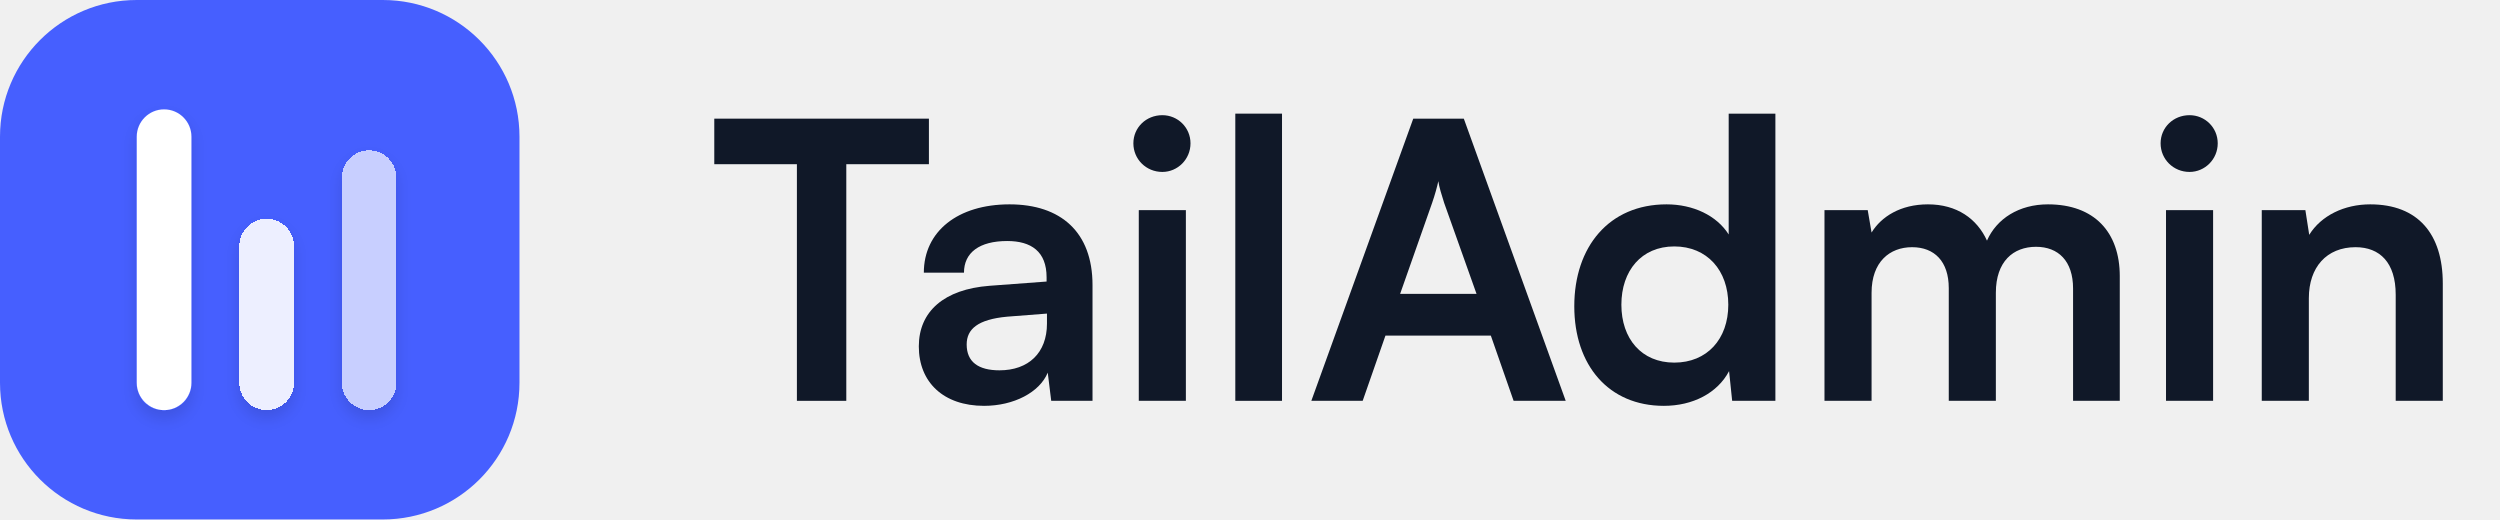
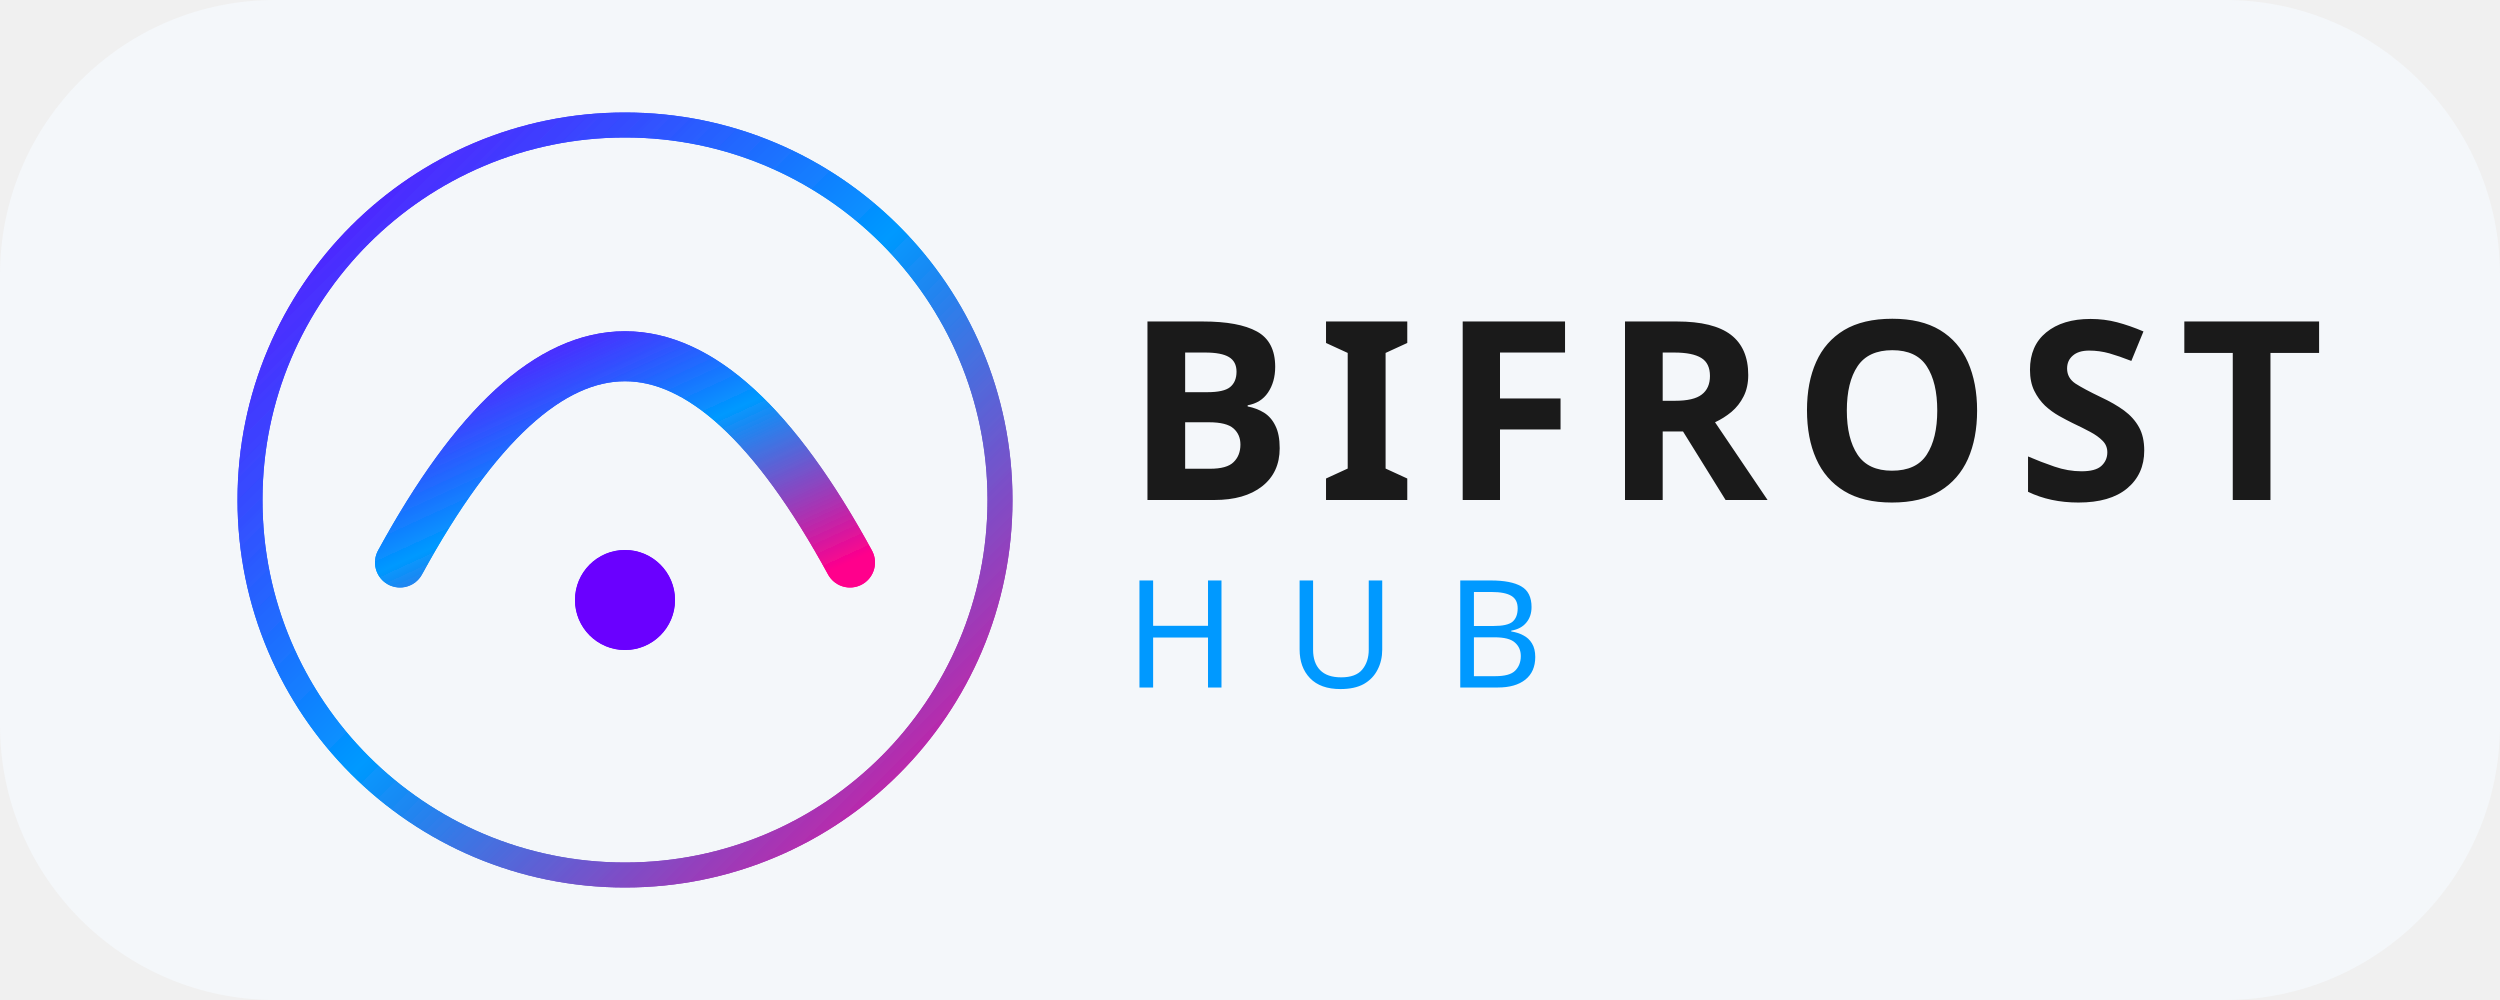
- <svg xmlns="http://www.w3.org/2000/svg" width="154" height="32" viewBox="0 0 154 32" fill="none">
-   <path d="M0 8.421C0 3.77 3.77 0 8.421 0H23.579C28.23 0 32 3.77 32 8.421V23.579C32 28.23 28.23 32 23.579 32H8.421C3.77 32 0 28.23 0 23.579V8.421Z" fill="#465FFF" />
-   <g filter="url(#filter0_d_1624_24907)">
-     <path d="M8.424 8.422C8.424 7.491 9.178 6.737 10.108 6.737V6.737C11.038 6.737 11.792 7.491 11.792 8.422V23.579C11.792 24.51 11.038 25.264 10.108 25.264V25.264C9.178 25.264 8.424 24.51 8.424 23.579V8.422Z" fill="white" />
-   </g>
-   <g filter="url(#filter1_d_1624_24907)">
-     <path d="M14.742 15.157C14.742 14.227 15.496 13.473 16.426 13.473V13.473C17.357 13.473 18.111 14.227 18.111 15.157V23.578C18.111 24.508 17.357 25.262 16.426 25.262V25.262C15.496 25.262 14.742 24.508 14.742 23.578V15.157Z" fill="white" fill-opacity="0.9" shape-rendering="crispEdges" />
-   </g>
-   <g filter="url(#filter2_d_1624_24907)">
-     <path d="M21.055 10.946C21.055 10.016 21.809 9.262 22.739 9.262V9.262C23.669 9.262 24.423 10.016 24.423 10.946V23.578C24.423 24.508 23.669 25.262 22.739 25.262V25.262C21.809 25.262 21.055 24.508 21.055 23.578V10.946Z" fill="white" fill-opacity="0.7" shape-rendering="crispEdges" />
-   </g>
-   <path d="M44 10.115H49.089V24.691H52.132V10.115H57.221V7.309H44V10.115Z" fill="#101828" />
-   <path d="M60.617 25C62.448 25 64.042 24.168 64.541 22.955L64.755 24.691H67.299V17.558C67.299 14.3 65.349 12.588 62.187 12.588C59.001 12.588 56.908 14.252 56.908 16.797H59.381C59.381 15.56 60.332 14.847 62.044 14.847C63.519 14.847 64.47 15.489 64.47 17.082V17.343L60.95 17.605C58.168 17.819 56.599 19.174 56.599 21.338C56.599 23.549 58.121 25 60.617 25ZM61.569 22.812C60.261 22.812 59.547 22.289 59.547 21.219C59.547 20.268 60.237 19.674 62.044 19.507L64.493 19.317V19.935C64.493 21.742 63.352 22.812 61.569 22.812Z" fill="#101828" />
-   <path d="M71.6 10.591C72.551 10.591 73.335 9.806 73.335 8.831C73.335 7.856 72.551 7.095 71.6 7.095C70.601 7.095 69.816 7.856 69.816 8.831C69.816 9.806 70.601 10.591 71.6 10.591ZM70.149 24.691H73.05V12.944H70.149V24.691Z" fill="#101828" />
-   <path d="M78.972 24.691V7H76.095V24.691H78.972Z" fill="#101828" />
-   <path d="M83.941 24.691L85.344 20.672H91.835L93.238 24.691H96.448L90.171 7.309H87.056L80.778 24.691H83.941ZM88.221 12.493C88.387 12.017 88.53 11.494 88.601 11.161C88.649 11.518 88.815 12.041 88.958 12.493L90.955 18.104H86.247L88.221 12.493Z" fill="#101828" />
-   <path d="M102.493 25C104.276 25 105.798 24.215 106.511 22.86L106.701 24.691H109.364V7H106.487V14.443C105.75 13.277 104.3 12.588 102.659 12.588C99.116 12.588 96.976 15.203 96.976 18.865C96.976 22.503 99.092 25 102.493 25ZM103.135 22.337C101.113 22.337 99.877 20.863 99.877 18.77C99.877 16.678 101.113 15.18 103.135 15.18C105.156 15.18 106.463 16.654 106.463 18.77C106.463 20.886 105.156 22.337 103.135 22.337Z" fill="#101828" />
-   <path d="M115.289 24.691V18.033C115.289 16.131 116.406 15.227 117.785 15.227C119.164 15.227 120.044 16.107 120.044 17.748V24.691H122.945V18.033C122.945 16.107 124.015 15.203 125.418 15.203C126.797 15.203 127.701 16.083 127.701 17.771V24.691H130.578V17.011C130.578 14.3 129.008 12.588 126.155 12.588C124.372 12.588 122.993 13.468 122.398 14.823C121.78 13.468 120.543 12.588 118.76 12.588C117.072 12.588 115.883 13.349 115.289 14.324L115.051 12.944H112.388V24.691H115.289Z" fill="#101828" />
-   <path d="M134.876 10.591C135.827 10.591 136.612 9.806 136.612 8.831C136.612 7.856 135.827 7.095 134.876 7.095C133.877 7.095 133.093 7.856 133.093 8.831C133.093 9.806 133.877 10.591 134.876 10.591ZM133.426 24.691H136.327V12.944H133.426V24.691Z" fill="#101828" />
-   <path d="M142.225 24.691V18.366C142.225 16.464 143.318 15.227 145.102 15.227C146.6 15.227 147.575 16.178 147.575 18.152V24.691H150.476V17.462C150.476 14.419 148.954 12.588 146.005 12.588C144.412 12.588 142.985 13.277 142.248 14.466L142.011 12.944H139.324V24.691H142.225Z" fill="#101828" />
+ <svg xmlns="http://www.w3.org/2000/svg" width="200" height="80" viewBox="0 0 200 80">
  <defs>
-     <filter id="filter0_d_1624_24907" x="7.424" y="6.237" width="5.368" height="20.526" filterUnits="userSpaceOnUse" color-interpolation-filters="sRGB">
-       <feFlood flood-opacity="0" result="BackgroundImageFix" />
-       <feColorMatrix in="SourceAlpha" type="matrix" values="0 0 0 0 0 0 0 0 0 0 0 0 0 0 0 0 0 0 127 0" result="hardAlpha" />
-       <feOffset dy="0.5" />
-       <feGaussianBlur stdDeviation="0.5" />
-       <feComposite in2="hardAlpha" operator="out" />
-       <feColorMatrix type="matrix" values="0 0 0 0 0 0 0 0 0 0 0 0 0 0 0 0 0 0 0.12 0" />
-       <feBlend mode="normal" in2="BackgroundImageFix" result="effect1_dropShadow_1624_24907" />
-       <feBlend mode="normal" in="SourceGraphic" in2="effect1_dropShadow_1624_24907" result="shape" />
-     </filter>
-     <filter id="filter1_d_1624_24907" x="13.742" y="12.973" width="5.368" height="13.79" filterUnits="userSpaceOnUse" color-interpolation-filters="sRGB">
-       <feFlood flood-opacity="0" result="BackgroundImageFix" />
-       <feColorMatrix in="SourceAlpha" type="matrix" values="0 0 0 0 0 0 0 0 0 0 0 0 0 0 0 0 0 0 127 0" result="hardAlpha" />
-       <feOffset dy="0.5" />
-       <feGaussianBlur stdDeviation="0.5" />
-       <feComposite in2="hardAlpha" operator="out" />
-       <feColorMatrix type="matrix" values="0 0 0 0 0 0 0 0 0 0 0 0 0 0 0 0 0 0 0.12 0" />
-       <feBlend mode="normal" in2="BackgroundImageFix" result="effect1_dropShadow_1624_24907" />
-       <feBlend mode="normal" in="SourceGraphic" in2="effect1_dropShadow_1624_24907" result="shape" />
-     </filter>
-     <filter id="filter2_d_1624_24907" x="20.055" y="8.762" width="5.368" height="18" filterUnits="userSpaceOnUse" color-interpolation-filters="sRGB">
-       <feFlood flood-opacity="0" result="BackgroundImageFix" />
-       <feColorMatrix in="SourceAlpha" type="matrix" values="0 0 0 0 0 0 0 0 0 0 0 0 0 0 0 0 0 0 127 0" result="hardAlpha" />
-       <feOffset dy="0.5" />
-       <feGaussianBlur stdDeviation="0.5" />
-       <feComposite in2="hardAlpha" operator="out" />
-       <feColorMatrix type="matrix" values="0 0 0 0 0 0 0 0 0 0 0 0 0 0 0 0 0 0 0.12 0" />
-       <feBlend mode="normal" in2="BackgroundImageFix" result="effect1_dropShadow_1624_24907" />
-       <feBlend mode="normal" in="SourceGraphic" in2="effect1_dropShadow_1624_24907" result="shape" />
+     <linearGradient id="spacedGradientLight" x1="0%" y1="0%" x2="100%" y2="100%">
+       <stop offset="0%" stop-color="#6A00FF" />
+       <stop offset="50%" stop-color="#0099FF" />
+       <stop offset="100%" stop-color="#FF008C" />
+     </linearGradient>
+     <filter id="spacedGlowDark" x="-50%" y="-50%" width="200%" height="200%">
+       <feGaussianBlur stdDeviation="0" result="blur" />
+       <feMerge>
+         <feMergeNode in="blur" />
+         <feMergeNode in="SourceGraphic" />
+       </feMerge>
    </filter>
  </defs>
+   <rect width="100%" height="100%" rx="22" fill="#F4F7FA" />
+   <g transform="translate(10,0)">
+     <circle cx="40" cy="40" r="30" stroke="url(#spacedGradientLight)" stroke-width="2" fill="none" filter="url(#spacedGlowDark)" />
+     <path d="M22 45 Q40 12 58 45" stroke="url(#spacedGradientLight)" stroke-width="4" fill="none" stroke-linecap="round" filter="url(#spacedGlowDark)" />
+     <circle cx="40" cy="48" r="4" fill="#6A00FF" filter="url(#spacedGlowDark)" />
+   </g>
+   <text x="90" y="40" font-family="Orbitron, Segoe UI, sans-serif" font-size="20" font-weight="700" fill="#1A1A1A" letter-spacing="2">
+     BIFROST
+   </text>
+   <text x="90" y="55" font-family="Orbitron, Segoe UI, sans-serif" font-size="12" font-weight="400" fill="#0099FF" letter-spacing="4">
+     HUB
+   </text>
</svg>
